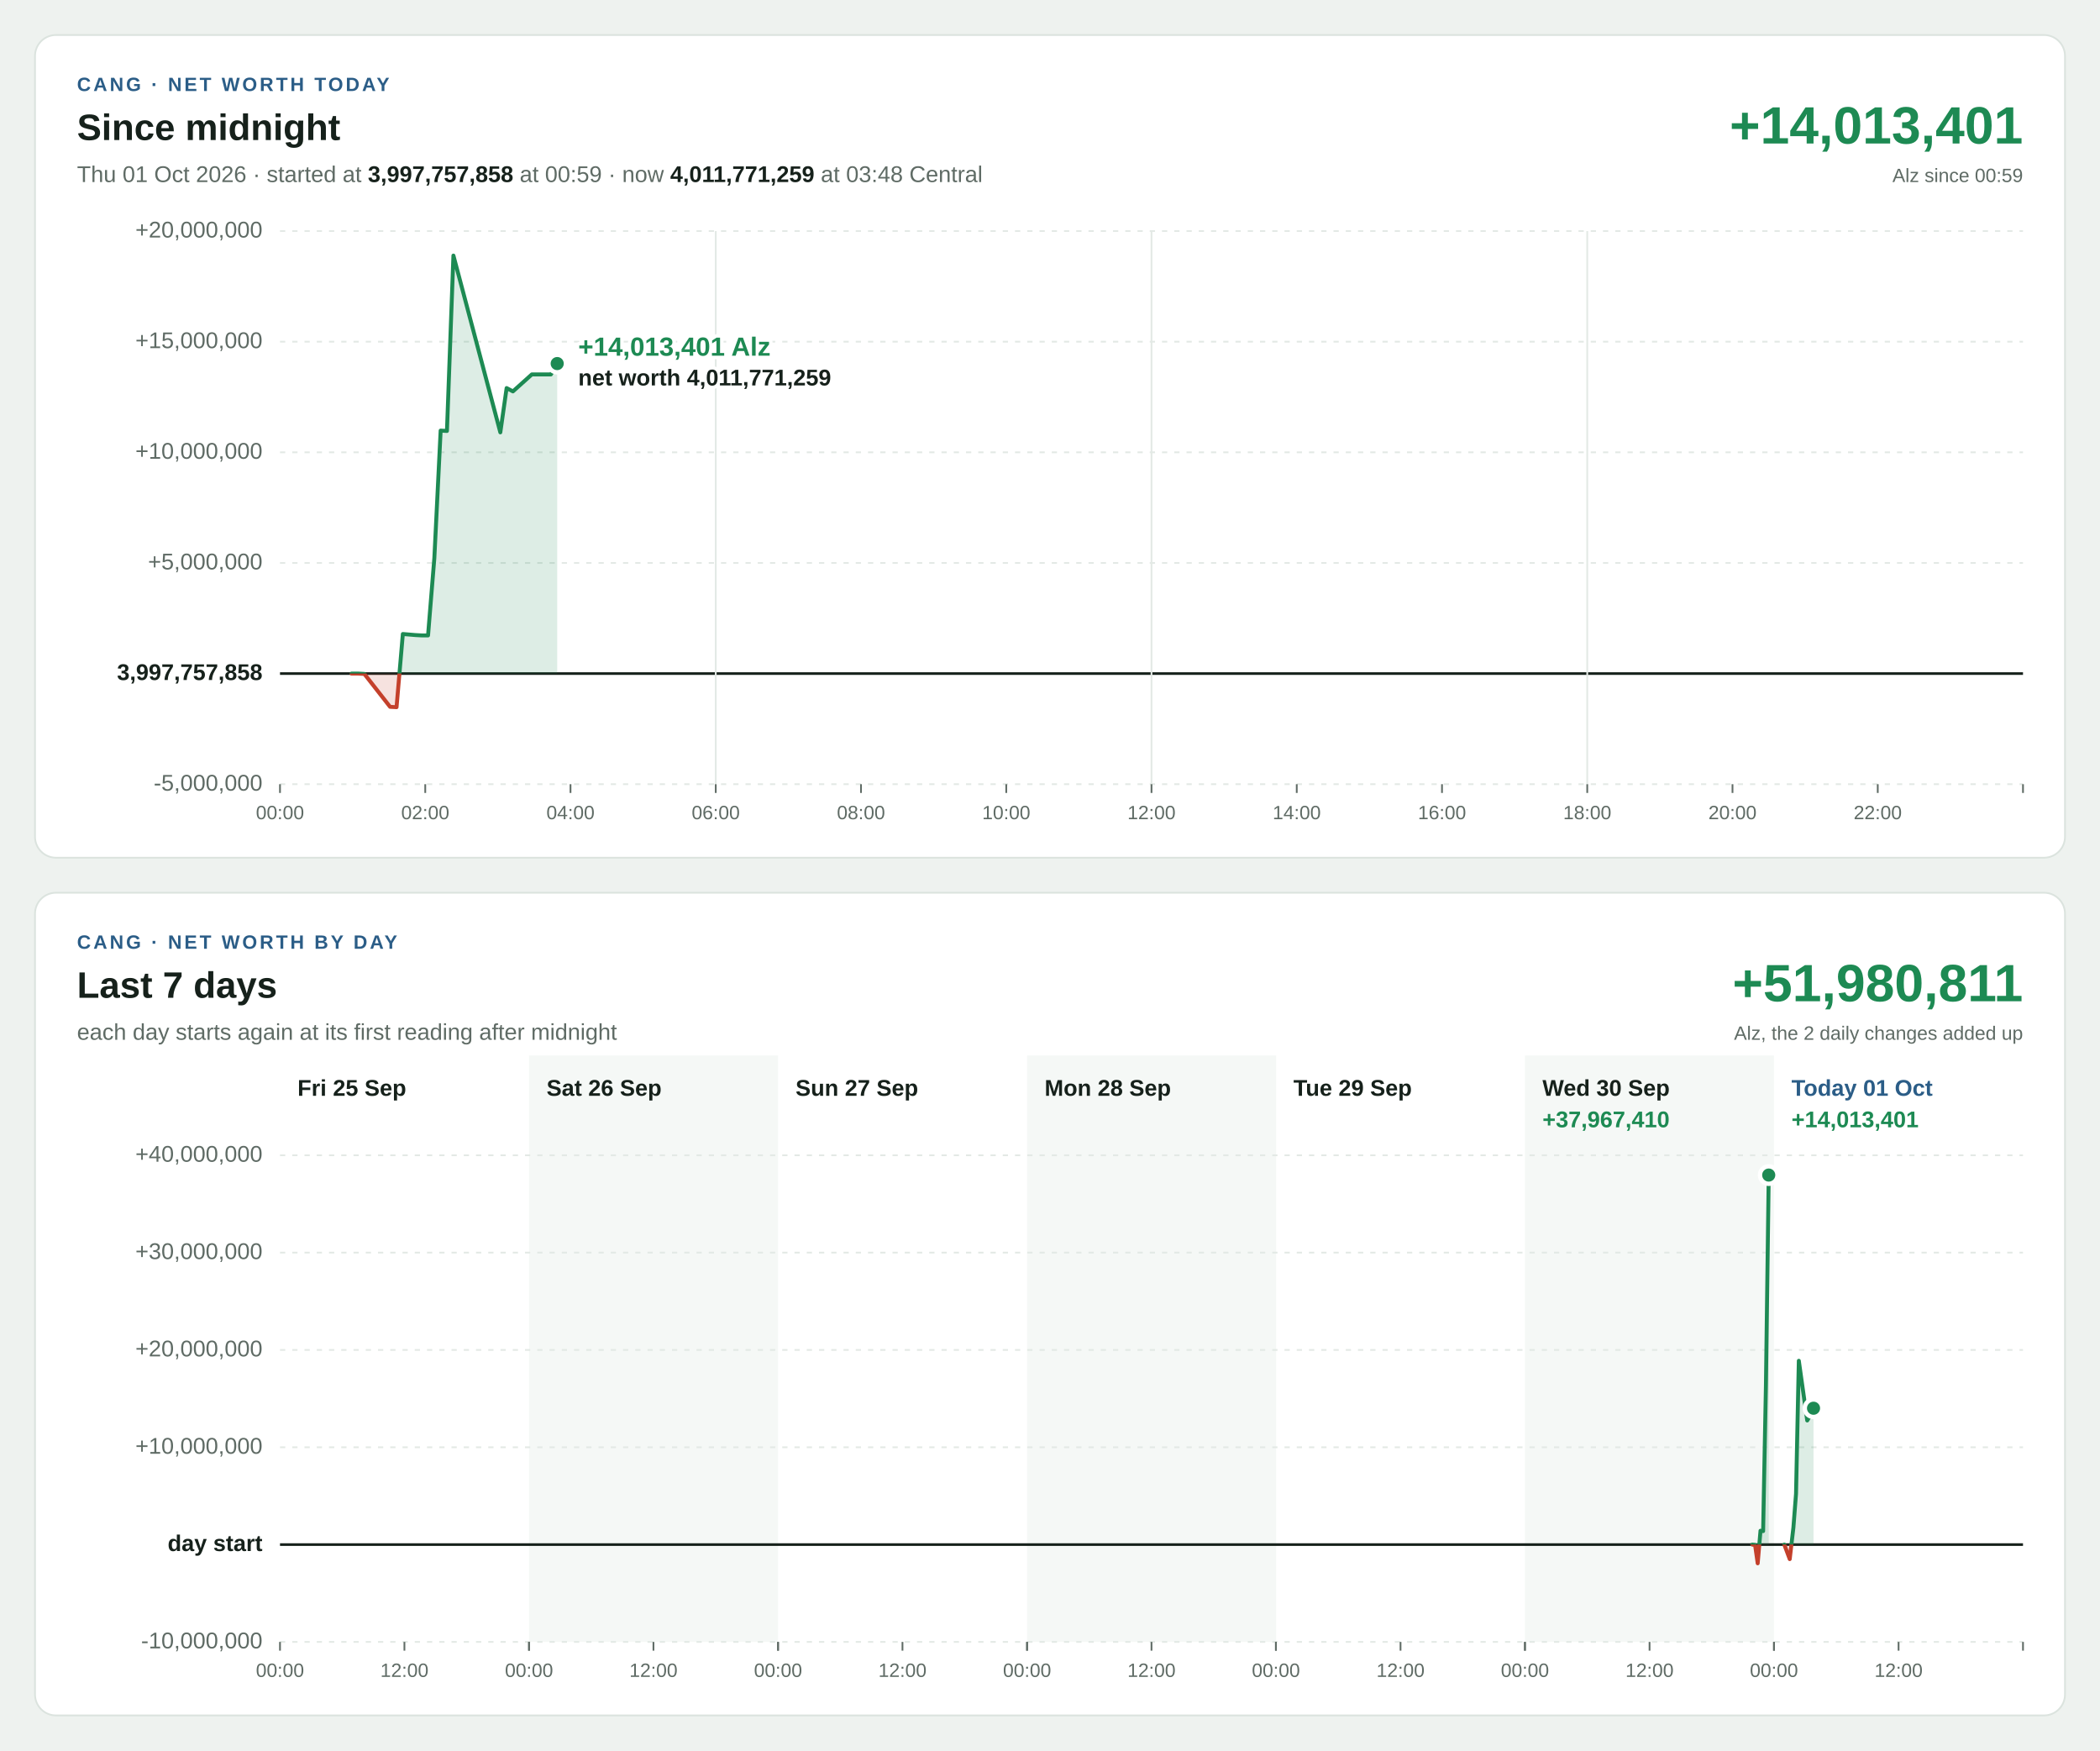
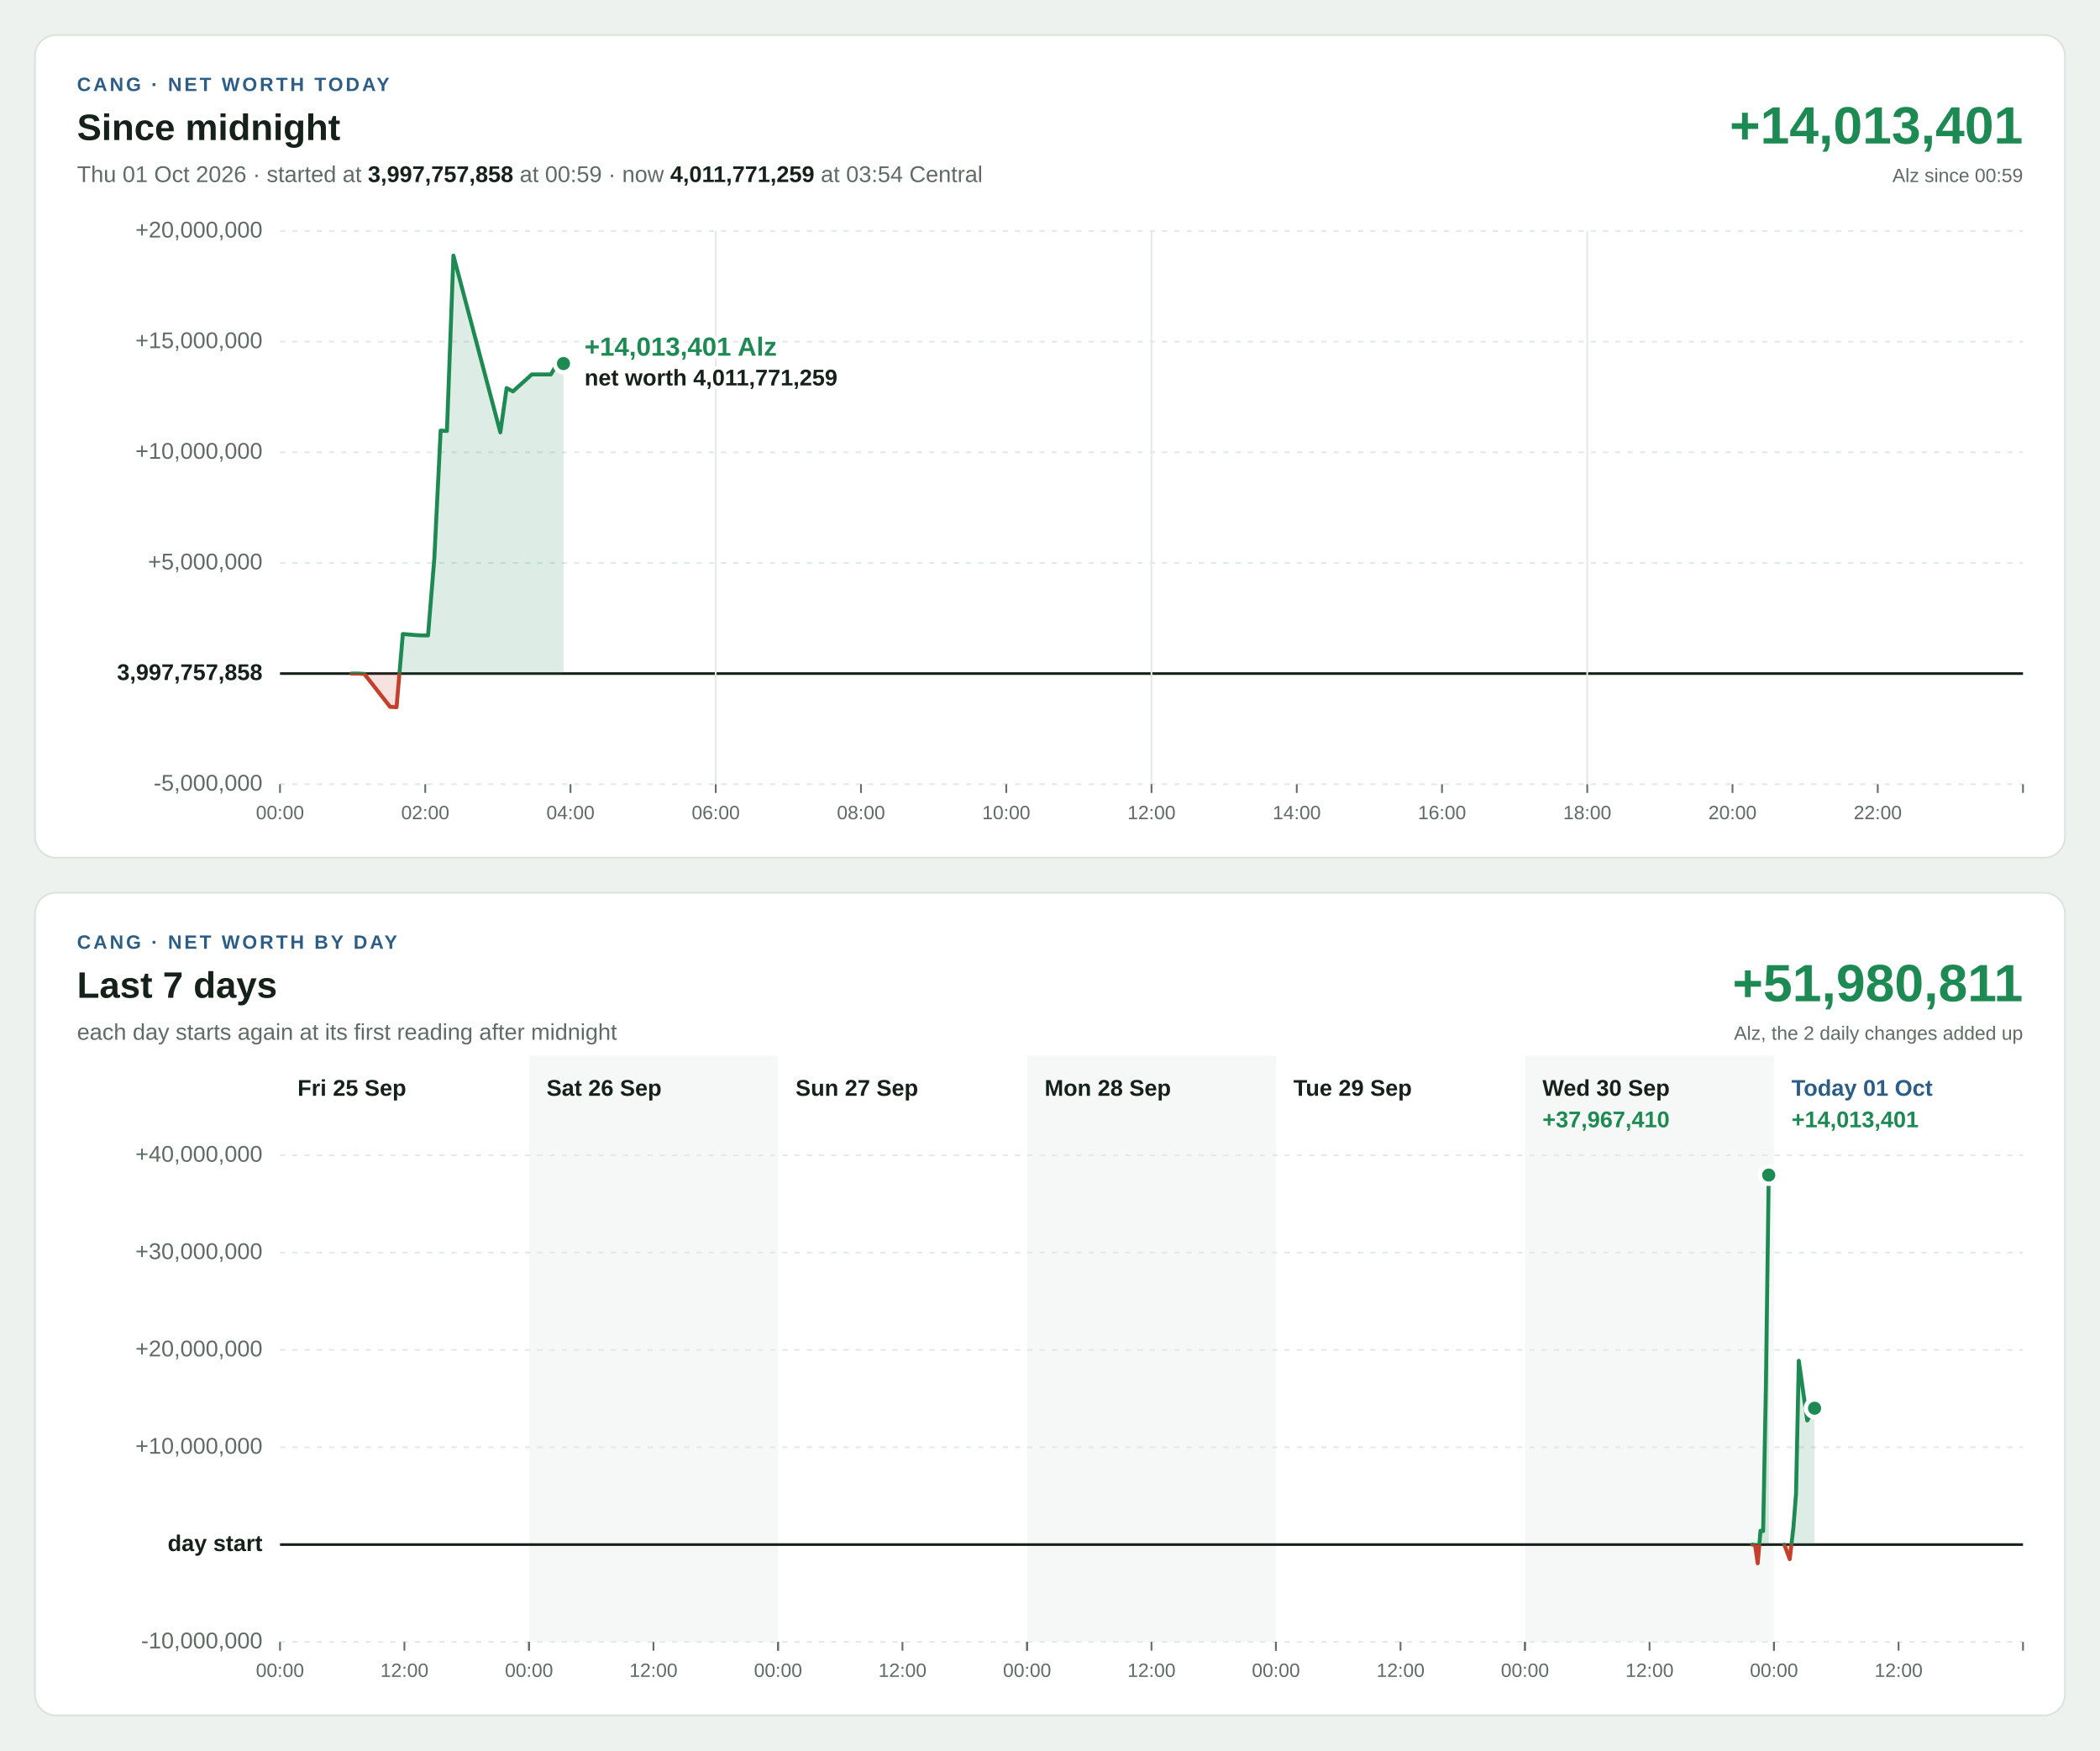
<svg xmlns="http://www.w3.org/2000/svg" width="1200" height="1000" viewBox="0 0 1200 1000" font-family="Segoe UI, Helvetica Neue, Arial, sans-serif" font-size="13" style="font-variant-numeric: tabular-nums">
  <rect width="1200" height="1000" fill="#eef2ef" />
  <g transform="translate(20,20)">
    <rect width="1160" height="470" rx="12" fill="#ffffff" stroke="#dbe3de" />
    <text x="24" y="32" font-size="11" font-weight="700" letter-spacing="1.4" fill="#2b5d87">CANG · NET WORTH TODAY</text>
    <text x="24" y="60" font-size="21" font-weight="700" fill="#16211b">Since midnight</text>
-     <text x="24" y="84" fill="#5f6b65">Thu 01 Oct 2026 · started at <tspan font-weight="700" fill="#16211b">3,997,757,858</tspan> at 00:59 · now <tspan font-weight="700" fill="#16211b">4,011,771,259</tspan> at 03:48 Central</text>
+     <text x="24" y="84" fill="#5f6b65">Thu 01 Oct 2026 · started at <tspan font-weight="700" fill="#16211b">3,997,757,858</tspan> at 00:59 · now <tspan font-weight="700" fill="#16211b">4,011,771,259</tspan> at 03:54 Central</text>
    <text x="1136" y="62" font-size="30" font-weight="700" text-anchor="end" fill="#1d8a53">+14,013,401</text>
    <text x="1136" y="84" font-size="11" text-anchor="end" fill="#5f6b65">Alz since 00:59</text>
    <line x1="140" x2="1136" y1="428.0" y2="428.0" stroke="#e3e9e5" stroke-width="1" stroke-dasharray="3 4" />
    <text x="130" y="428.0" text-anchor="end" dominant-baseline="middle" font-weight="400" fill="#5f6b65">-5,000,000</text>
    <line x1="140" x2="1136" y1="364.8" y2="364.8" stroke="#16211b" stroke-width="1.5" />
    <text x="130" y="364.8" text-anchor="end" dominant-baseline="middle" font-weight="700" fill="#16211b">3,997,757,858</text>
    <line x1="140" x2="1136" y1="301.6" y2="301.6" stroke="#e3e9e5" stroke-width="1" stroke-dasharray="3 4" />
    <text x="130" y="301.6" text-anchor="end" dominant-baseline="middle" font-weight="400" fill="#5f6b65">+5,000,000</text>
    <line x1="140" x2="1136" y1="238.4" y2="238.4" stroke="#e3e9e5" stroke-width="1" stroke-dasharray="3 4" />
    <text x="130" y="238.4" text-anchor="end" dominant-baseline="middle" font-weight="400" fill="#5f6b65">+10,000,000</text>
    <line x1="140" x2="1136" y1="175.2" y2="175.2" stroke="#e3e9e5" stroke-width="1" stroke-dasharray="3 4" />
    <text x="130" y="175.2" text-anchor="end" dominant-baseline="middle" font-weight="400" fill="#5f6b65">+15,000,000</text>
    <line x1="140" x2="1136" y1="112.0" y2="112.0" stroke="#e3e9e5" stroke-width="1" stroke-dasharray="3 4" />
    <text x="130" y="112.0" text-anchor="end" dominant-baseline="middle" font-weight="400" fill="#5f6b65">+20,000,000</text>
    <line x1="140.0" x2="140.0" y1="428" y2="433" stroke="#5f6b65" stroke-width="1" />
    <text x="140.0" y="448" font-size="11" text-anchor="middle" fill="#5f6b65">00:00</text>
    <line x1="223.0" x2="223.0" y1="428" y2="433" stroke="#5f6b65" stroke-width="1" />
    <text x="223.0" y="448" font-size="11" text-anchor="middle" fill="#5f6b65">02:00</text>
    <line x1="306.0" x2="306.0" y1="428" y2="433" stroke="#5f6b65" stroke-width="1" />
    <text x="306.0" y="448" font-size="11" text-anchor="middle" fill="#5f6b65">04:00</text>
    <line x1="389.0" x2="389.0" y1="112" y2="428" stroke="#e3e9e5" stroke-width="1" />
    <line x1="389.0" x2="389.0" y1="428" y2="433" stroke="#5f6b65" stroke-width="1" />
    <text x="389.0" y="448" font-size="11" text-anchor="middle" fill="#5f6b65">06:00</text>
    <line x1="472.0" x2="472.0" y1="428" y2="433" stroke="#5f6b65" stroke-width="1" />
    <text x="472.0" y="448" font-size="11" text-anchor="middle" fill="#5f6b65">08:00</text>
    <line x1="555.0" x2="555.0" y1="428" y2="433" stroke="#5f6b65" stroke-width="1" />
    <text x="555.0" y="448" font-size="11" text-anchor="middle" fill="#5f6b65">10:00</text>
    <line x1="638.0" x2="638.0" y1="112" y2="428" stroke="#e3e9e5" stroke-width="1" />
    <line x1="638.0" x2="638.0" y1="428" y2="433" stroke="#5f6b65" stroke-width="1" />
    <text x="638.0" y="448" font-size="11" text-anchor="middle" fill="#5f6b65">12:00</text>
    <line x1="721.0" x2="721.0" y1="428" y2="433" stroke="#5f6b65" stroke-width="1" />
    <text x="721.0" y="448" font-size="11" text-anchor="middle" fill="#5f6b65">14:00</text>
    <line x1="804.0" x2="804.0" y1="428" y2="433" stroke="#5f6b65" stroke-width="1" />
    <text x="804.0" y="448" font-size="11" text-anchor="middle" fill="#5f6b65">16:00</text>
    <line x1="887.0" x2="887.0" y1="112" y2="428" stroke="#e3e9e5" stroke-width="1" />
    <line x1="887.0" x2="887.0" y1="428" y2="433" stroke="#5f6b65" stroke-width="1" />
    <text x="887.0" y="448" font-size="11" text-anchor="middle" fill="#5f6b65">18:00</text>
    <line x1="970.0" x2="970.0" y1="428" y2="433" stroke="#5f6b65" stroke-width="1" />
    <text x="970.0" y="448" font-size="11" text-anchor="middle" fill="#5f6b65">20:00</text>
    <line x1="1053.0" x2="1053.0" y1="428" y2="433" stroke="#5f6b65" stroke-width="1" />
    <text x="1053.0" y="448" font-size="11" text-anchor="middle" fill="#5f6b65">22:00</text>
    <line x1="1136.0" x2="1136.0" y1="428" y2="433" stroke="#5f6b65" stroke-width="1" />
    <defs>
-       <path id="shape-today" d="M180.9 364.8L180.9 364.8L184.6 364.8L188.2 365.0L202.9 383.8L206.6 384.0L210.2 342.2L217.3 342.8L220.9 343.0L224.6 343.0L228.2 298.8L231.8 226.0L235.4 226.2L239.1 126.0L265.9 227.0L269.5 201.7L273.1 203.6L283.9 193.9L287.5 193.9L291.2 193.9L294.8 193.9L298.4 187.7L298.4 364.8Z" />
-       <path id="line-today" d="M180.9 364.8L184.6 364.8L188.2 365.0L202.9 383.8L206.6 384.0L210.2 342.2L217.3 342.8L220.9 343.0L224.6 343.0L228.2 298.8L231.8 226.0L235.4 226.2L239.1 126.0L265.9 227.0L269.5 201.7L273.1 203.6L283.9 193.9L287.5 193.9L291.2 193.9L294.8 193.9L298.4 187.7" />
+       <path id="shape-today" d="M180.9 364.8L180.9 364.8L184.6 364.8L188.2 365.0L202.9 383.8L206.6 384.0L210.2 342.2L217.3 342.8L220.9 343.0L224.6 343.0L228.2 298.8L231.8 226.0L235.4 226.2L239.1 126.0L265.9 227.0L269.5 201.7L273.1 203.6L283.9 193.9L287.5 193.9L291.2 193.9L294.8 193.9L298.4 187.7L302.0 187.7L302.0 364.8Z" />
+       <path id="line-today" d="M180.9 364.8L184.6 364.8L188.2 365.0L202.9 383.8L206.6 384.0L210.2 342.2L217.3 342.8L220.9 343.0L224.6 343.0L228.2 298.8L231.8 226.0L235.4 226.2L239.1 126.0L265.9 227.0L269.5 201.7L273.1 203.6L283.9 193.9L287.5 193.9L291.2 193.9L294.8 193.9L298.4 187.7L302.0 187.7" />
      <clipPath id="up-today">
        <rect x="140" y="112" width="996" height="252.8" />
      </clipPath>
      <clipPath id="down-today">
        <rect x="140" y="364.8" width="996" height="63.2" />
      </clipPath>
    </defs>
    <use href="#shape-today" fill="#1d8a53" fill-opacity="0.15" clip-path="url(#up-today)" />
    <use href="#line-today" fill="none" stroke="#1d8a53" stroke-width="2.25" stroke-linejoin="round" stroke-linecap="round" clip-path="url(#up-today)" />
    <use href="#shape-today" fill="#c4402b" fill-opacity="0.15" clip-path="url(#down-today)" />
    <use href="#line-today" fill="none" stroke="#c4402b" stroke-width="2.25" stroke-linejoin="round" stroke-linecap="round" clip-path="url(#down-today)" />
-     <circle cx="298.4" cy="187.7" r="5" fill="#1d8a53" stroke="#ffffff" stroke-width="2.5" />
-     <text x="310.4" y="183.2" text-anchor="start" font-size="15" font-weight="700" fill="#1d8a53" stroke="#ffffff" stroke-width="4" stroke-linejoin="round" paint-order="stroke">+14,013,401 Alz</text>
-     <text x="310.4" y="200.2" text-anchor="start" font-size="13" font-weight="600" fill="#16211b" stroke="#ffffff" stroke-width="4" stroke-linejoin="round" paint-order="stroke">net worth 4,011,771,259</text>
+     <circle cx="302.0" cy="187.7" r="5" fill="#1d8a53" stroke="#ffffff" stroke-width="2.5" />
+     <text x="314.0" y="183.2" text-anchor="start" font-size="15" font-weight="700" fill="#1d8a53" stroke="#ffffff" stroke-width="4" stroke-linejoin="round" paint-order="stroke">+14,013,401 Alz</text>
+     <text x="314.0" y="200.2" text-anchor="start" font-size="13" font-weight="600" fill="#16211b" stroke="#ffffff" stroke-width="4" stroke-linejoin="round" paint-order="stroke">net worth 4,011,771,259</text>
  </g>
  <g transform="translate(20,510)">
    <rect width="1160" height="470" rx="12" fill="#ffffff" stroke="#dbe3de" />
    <text x="24" y="32" font-size="11" font-weight="700" letter-spacing="1.4" fill="#2b5d87">CANG · NET WORTH BY DAY</text>
    <text x="24" y="60" font-size="21" font-weight="700" fill="#16211b">Last 7 days</text>
    <text x="24" y="84" fill="#5f6b65">each day starts again at its first reading after midnight</text>
    <text x="1136" y="62" font-size="30" font-weight="700" text-anchor="end" fill="#1d8a53">+51,980,811</text>
    <text x="1136" y="84" font-size="11" text-anchor="end" fill="#5f6b65">Alz, the 2 daily changes added up</text>
    <rect x="282.3" y="93" width="142.3" height="335" fill="#f5f8f6" />
    <rect x="566.9" y="93" width="142.3" height="335" fill="#f5f8f6" />
    <rect x="851.4" y="93" width="142.3" height="335" fill="#f5f8f6" />
    <line x1="140" x2="1136" y1="428.0" y2="428.0" stroke="#e3e9e5" stroke-width="1" stroke-dasharray="3 4" />
    <text x="130" y="428.0" text-anchor="end" dominant-baseline="middle" font-weight="400" fill="#5f6b65">-10,000,000</text>
    <line x1="140" x2="1136" y1="372.4" y2="372.4" stroke="#16211b" stroke-width="1.5" />
    <text x="130" y="372.4" text-anchor="end" dominant-baseline="middle" font-weight="700" fill="#16211b">day start</text>
    <line x1="140" x2="1136" y1="316.8" y2="316.8" stroke="#e3e9e5" stroke-width="1" stroke-dasharray="3 4" />
    <text x="130" y="316.8" text-anchor="end" dominant-baseline="middle" font-weight="400" fill="#5f6b65">+10,000,000</text>
    <line x1="140" x2="1136" y1="261.2" y2="261.2" stroke="#e3e9e5" stroke-width="1" stroke-dasharray="3 4" />
    <text x="130" y="261.2" text-anchor="end" dominant-baseline="middle" font-weight="400" fill="#5f6b65">+20,000,000</text>
    <line x1="140" x2="1136" y1="205.6" y2="205.6" stroke="#e3e9e5" stroke-width="1" stroke-dasharray="3 4" />
    <text x="130" y="205.6" text-anchor="end" dominant-baseline="middle" font-weight="400" fill="#5f6b65">+30,000,000</text>
    <line x1="140" x2="1136" y1="150.0" y2="150.0" stroke="#e3e9e5" stroke-width="1" stroke-dasharray="3 4" />
    <text x="130" y="150.0" text-anchor="end" dominant-baseline="middle" font-weight="400" fill="#5f6b65">+40,000,000</text>
    <text x="150.0" y="116" font-weight="700" fill="#16211b">Fri 25 Sep</text>
    <line x1="140.0" x2="140.0" y1="428" y2="433" stroke="#5f6b65" stroke-width="1" />
    <text x="140.0" y="448" font-size="11" text-anchor="middle" fill="#5f6b65">00:00</text>
    <line x1="211.1" x2="211.1" y1="428" y2="433" stroke="#5f6b65" stroke-width="1" />
    <text x="211.1" y="448" font-size="11" text-anchor="middle" fill="#5f6b65">12:00</text>
    <line x1="282.3" x2="282.3" y1="428" y2="433" stroke="#5f6b65" stroke-width="1" />
    <text x="292.3" y="116" font-weight="700" fill="#16211b">Sat 26 Sep</text>
    <line x1="282.3" x2="282.3" y1="428" y2="433" stroke="#5f6b65" stroke-width="1" />
    <text x="282.3" y="448" font-size="11" text-anchor="middle" fill="#5f6b65">00:00</text>
    <line x1="353.4" x2="353.4" y1="428" y2="433" stroke="#5f6b65" stroke-width="1" />
    <text x="353.4" y="448" font-size="11" text-anchor="middle" fill="#5f6b65">12:00</text>
    <line x1="424.6" x2="424.6" y1="428" y2="433" stroke="#5f6b65" stroke-width="1" />
    <text x="434.6" y="116" font-weight="700" fill="#16211b">Sun 27 Sep</text>
    <line x1="424.6" x2="424.6" y1="428" y2="433" stroke="#5f6b65" stroke-width="1" />
    <text x="424.6" y="448" font-size="11" text-anchor="middle" fill="#5f6b65">00:00</text>
    <line x1="495.7" x2="495.7" y1="428" y2="433" stroke="#5f6b65" stroke-width="1" />
    <text x="495.7" y="448" font-size="11" text-anchor="middle" fill="#5f6b65">12:00</text>
    <line x1="566.9" x2="566.9" y1="428" y2="433" stroke="#5f6b65" stroke-width="1" />
    <text x="576.9" y="116" font-weight="700" fill="#16211b">Mon 28 Sep</text>
    <line x1="566.9" x2="566.9" y1="428" y2="433" stroke="#5f6b65" stroke-width="1" />
    <text x="566.9" y="448" font-size="11" text-anchor="middle" fill="#5f6b65">00:00</text>
    <line x1="638.0" x2="638.0" y1="428" y2="433" stroke="#5f6b65" stroke-width="1" />
    <text x="638.0" y="448" font-size="11" text-anchor="middle" fill="#5f6b65">12:00</text>
    <line x1="709.1" x2="709.1" y1="428" y2="433" stroke="#5f6b65" stroke-width="1" />
    <text x="719.1" y="116" font-weight="700" fill="#16211b">Tue 29 Sep</text>
    <line x1="709.1" x2="709.1" y1="428" y2="433" stroke="#5f6b65" stroke-width="1" />
    <text x="709.1" y="448" font-size="11" text-anchor="middle" fill="#5f6b65">00:00</text>
    <line x1="780.3" x2="780.3" y1="428" y2="433" stroke="#5f6b65" stroke-width="1" />
    <text x="780.3" y="448" font-size="11" text-anchor="middle" fill="#5f6b65">12:00</text>
    <line x1="851.4" x2="851.4" y1="428" y2="433" stroke="#5f6b65" stroke-width="1" />
    <text x="861.4" y="116" font-weight="700" fill="#16211b">Wed 30 Sep</text>
    <line x1="851.4" x2="851.4" y1="428" y2="433" stroke="#5f6b65" stroke-width="1" />
    <text x="851.4" y="448" font-size="11" text-anchor="middle" fill="#5f6b65">00:00</text>
    <line x1="922.6" x2="922.6" y1="428" y2="433" stroke="#5f6b65" stroke-width="1" />
    <text x="922.6" y="448" font-size="11" text-anchor="middle" fill="#5f6b65">12:00</text>
    <line x1="993.7" x2="993.7" y1="428" y2="433" stroke="#5f6b65" stroke-width="1" />
    <text x="861.4" y="134" font-weight="700" fill="#1d8a53">+37,967,410</text>
    <defs>
      <path id="shape-day5" d="M981.3 372.4L981.3 372.4L982.9 372.6L984.4 383.1L986.0 364.5L987.5 364.7L989.1 281.4L990.7 161.3L990.7 372.4Z" />
      <path id="line-day5" d="M981.3 372.4L982.9 372.6L984.4 383.1L986.0 364.5L987.5 364.7L989.1 281.4L990.7 161.3" />
      <clipPath id="up-day5">
        <rect x="140" y="150" width="996" height="222.4" />
      </clipPath>
      <clipPath id="down-day5">
        <rect x="140" y="372.4" width="996" height="55.6" />
      </clipPath>
    </defs>
    <use href="#shape-day5" fill="#1d8a53" fill-opacity="0.15" clip-path="url(#up-day5)" />
    <use href="#line-day5" fill="none" stroke="#1d8a53" stroke-width="2.25" stroke-linejoin="round" stroke-linecap="round" clip-path="url(#up-day5)" />
    <use href="#shape-day5" fill="#c4402b" fill-opacity="0.15" clip-path="url(#down-day5)" />
    <use href="#line-day5" fill="none" stroke="#c4402b" stroke-width="2.25" stroke-linejoin="round" stroke-linecap="round" clip-path="url(#down-day5)" />
    <circle cx="990.7" cy="161.3" r="5" fill="#1d8a53" stroke="#ffffff" stroke-width="2.5" />
    <text x="1003.7" y="116" font-weight="700" fill="#2b5d87">Today 01 Oct</text>
    <line x1="993.7" x2="993.7" y1="428" y2="433" stroke="#5f6b65" stroke-width="1" />
    <text x="993.7" y="448" font-size="11" text-anchor="middle" fill="#5f6b65">00:00</text>
    <line x1="1064.9" x2="1064.9" y1="428" y2="433" stroke="#5f6b65" stroke-width="1" />
    <text x="1064.9" y="448" font-size="11" text-anchor="middle" fill="#5f6b65">12:00</text>
    <line x1="1136.0" x2="1136.0" y1="428" y2="433" stroke="#5f6b65" stroke-width="1" />
    <text x="1003.7" y="134" font-weight="700" fill="#1d8a53">+14,013,401</text>
    <defs>
-       <path id="shape-day6" d="M999.6 372.4L999.6 372.4L1002.7 380.7L1004.8 362.7L1006.3 343.4L1007.9 267.4L1012.7 301.5L1015.3 297.2L1016.3 294.5L1016.3 372.4Z" />
-       <path id="line-day6" d="M999.6 372.4L1002.7 380.7L1004.8 362.7L1006.3 343.4L1007.9 267.4L1012.7 301.5L1015.3 297.2L1016.3 294.5" />
+       <path id="shape-day6" d="M999.6 372.4L999.6 372.4L1002.7 380.7L1004.8 362.7L1006.3 343.4L1007.9 267.4L1012.7 301.5L1015.3 297.2L1016.9 294.5L1016.9 372.4Z" />
+       <path id="line-day6" d="M999.6 372.4L1002.7 380.7L1004.8 362.7L1006.3 343.4L1007.9 267.4L1012.7 301.5L1015.3 297.2L1016.9 294.5" />
      <clipPath id="up-day6">
        <rect x="140" y="150" width="996" height="222.4" />
      </clipPath>
      <clipPath id="down-day6">
        <rect x="140" y="372.4" width="996" height="55.6" />
      </clipPath>
    </defs>
    <use href="#shape-day6" fill="#1d8a53" fill-opacity="0.15" clip-path="url(#up-day6)" />
    <use href="#line-day6" fill="none" stroke="#1d8a53" stroke-width="2.25" stroke-linejoin="round" stroke-linecap="round" clip-path="url(#up-day6)" />
    <use href="#shape-day6" fill="#c4402b" fill-opacity="0.15" clip-path="url(#down-day6)" />
    <use href="#line-day6" fill="none" stroke="#c4402b" stroke-width="2.25" stroke-linejoin="round" stroke-linecap="round" clip-path="url(#down-day6)" />
-     <circle cx="1016.3" cy="294.5" r="5" fill="#1d8a53" stroke="#ffffff" stroke-width="2.5" />
+     <circle cx="1016.9" cy="294.5" r="5" fill="#1d8a53" stroke="#ffffff" stroke-width="2.5" />
  </g>
</svg>
